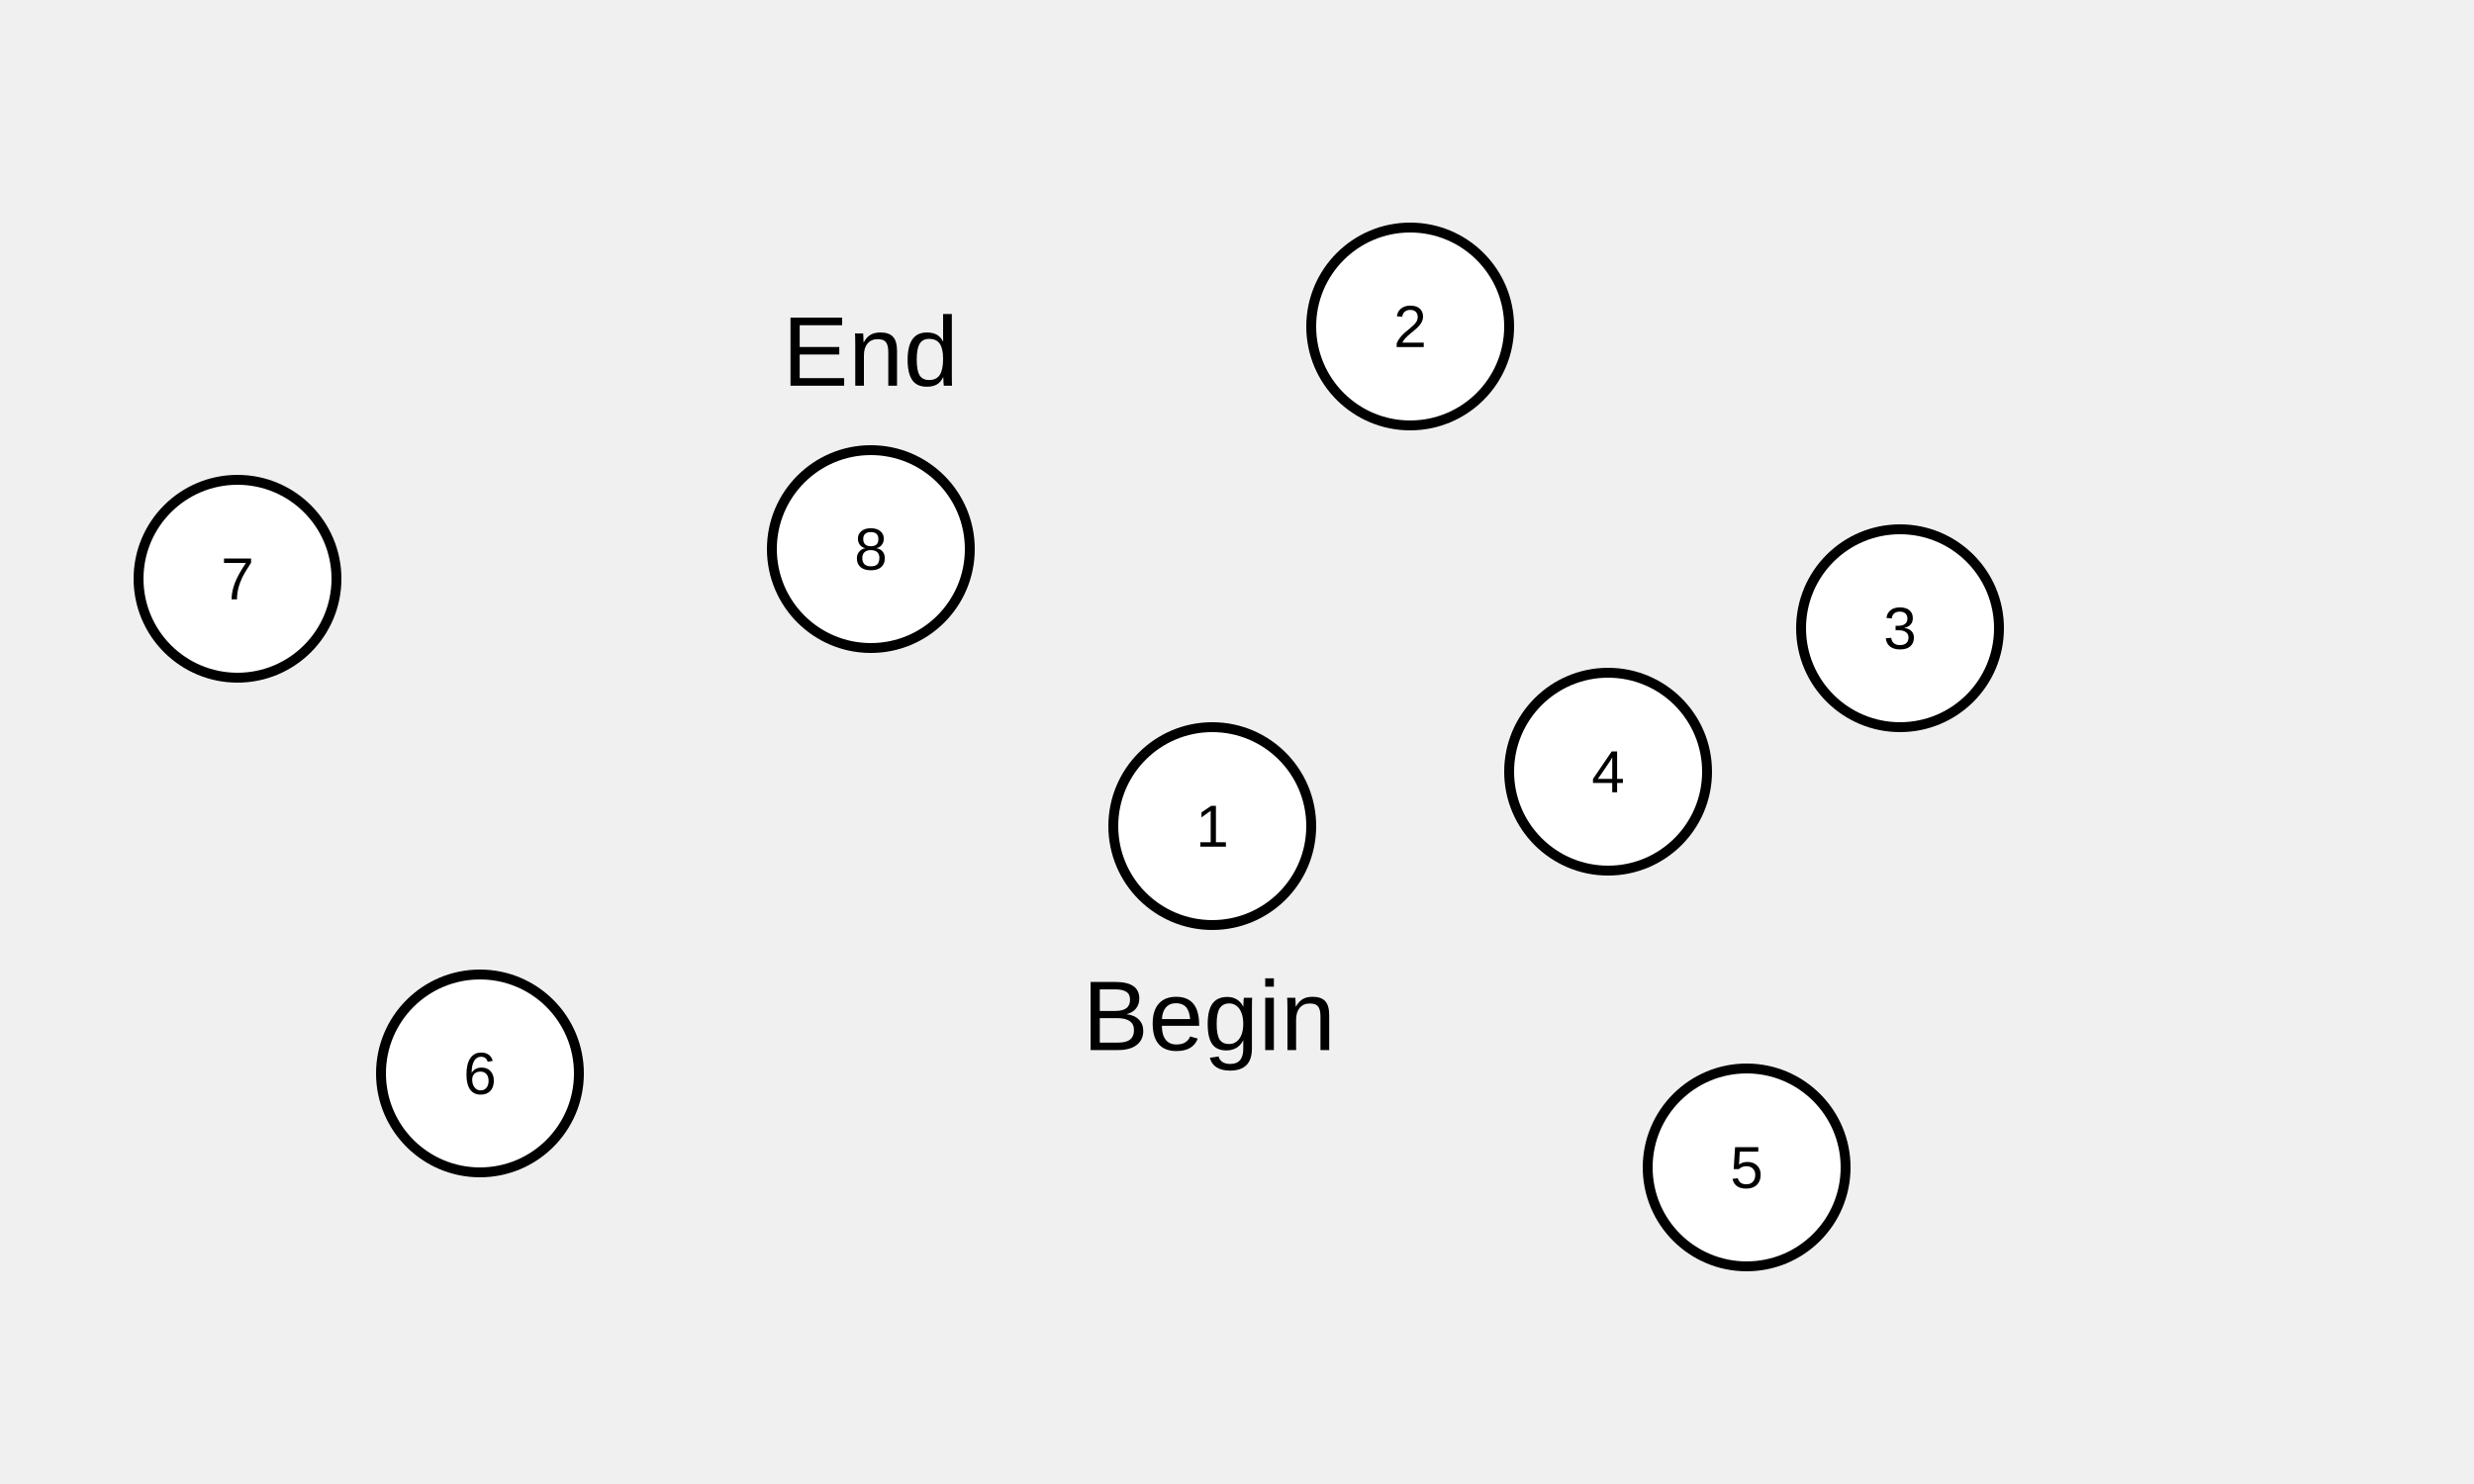
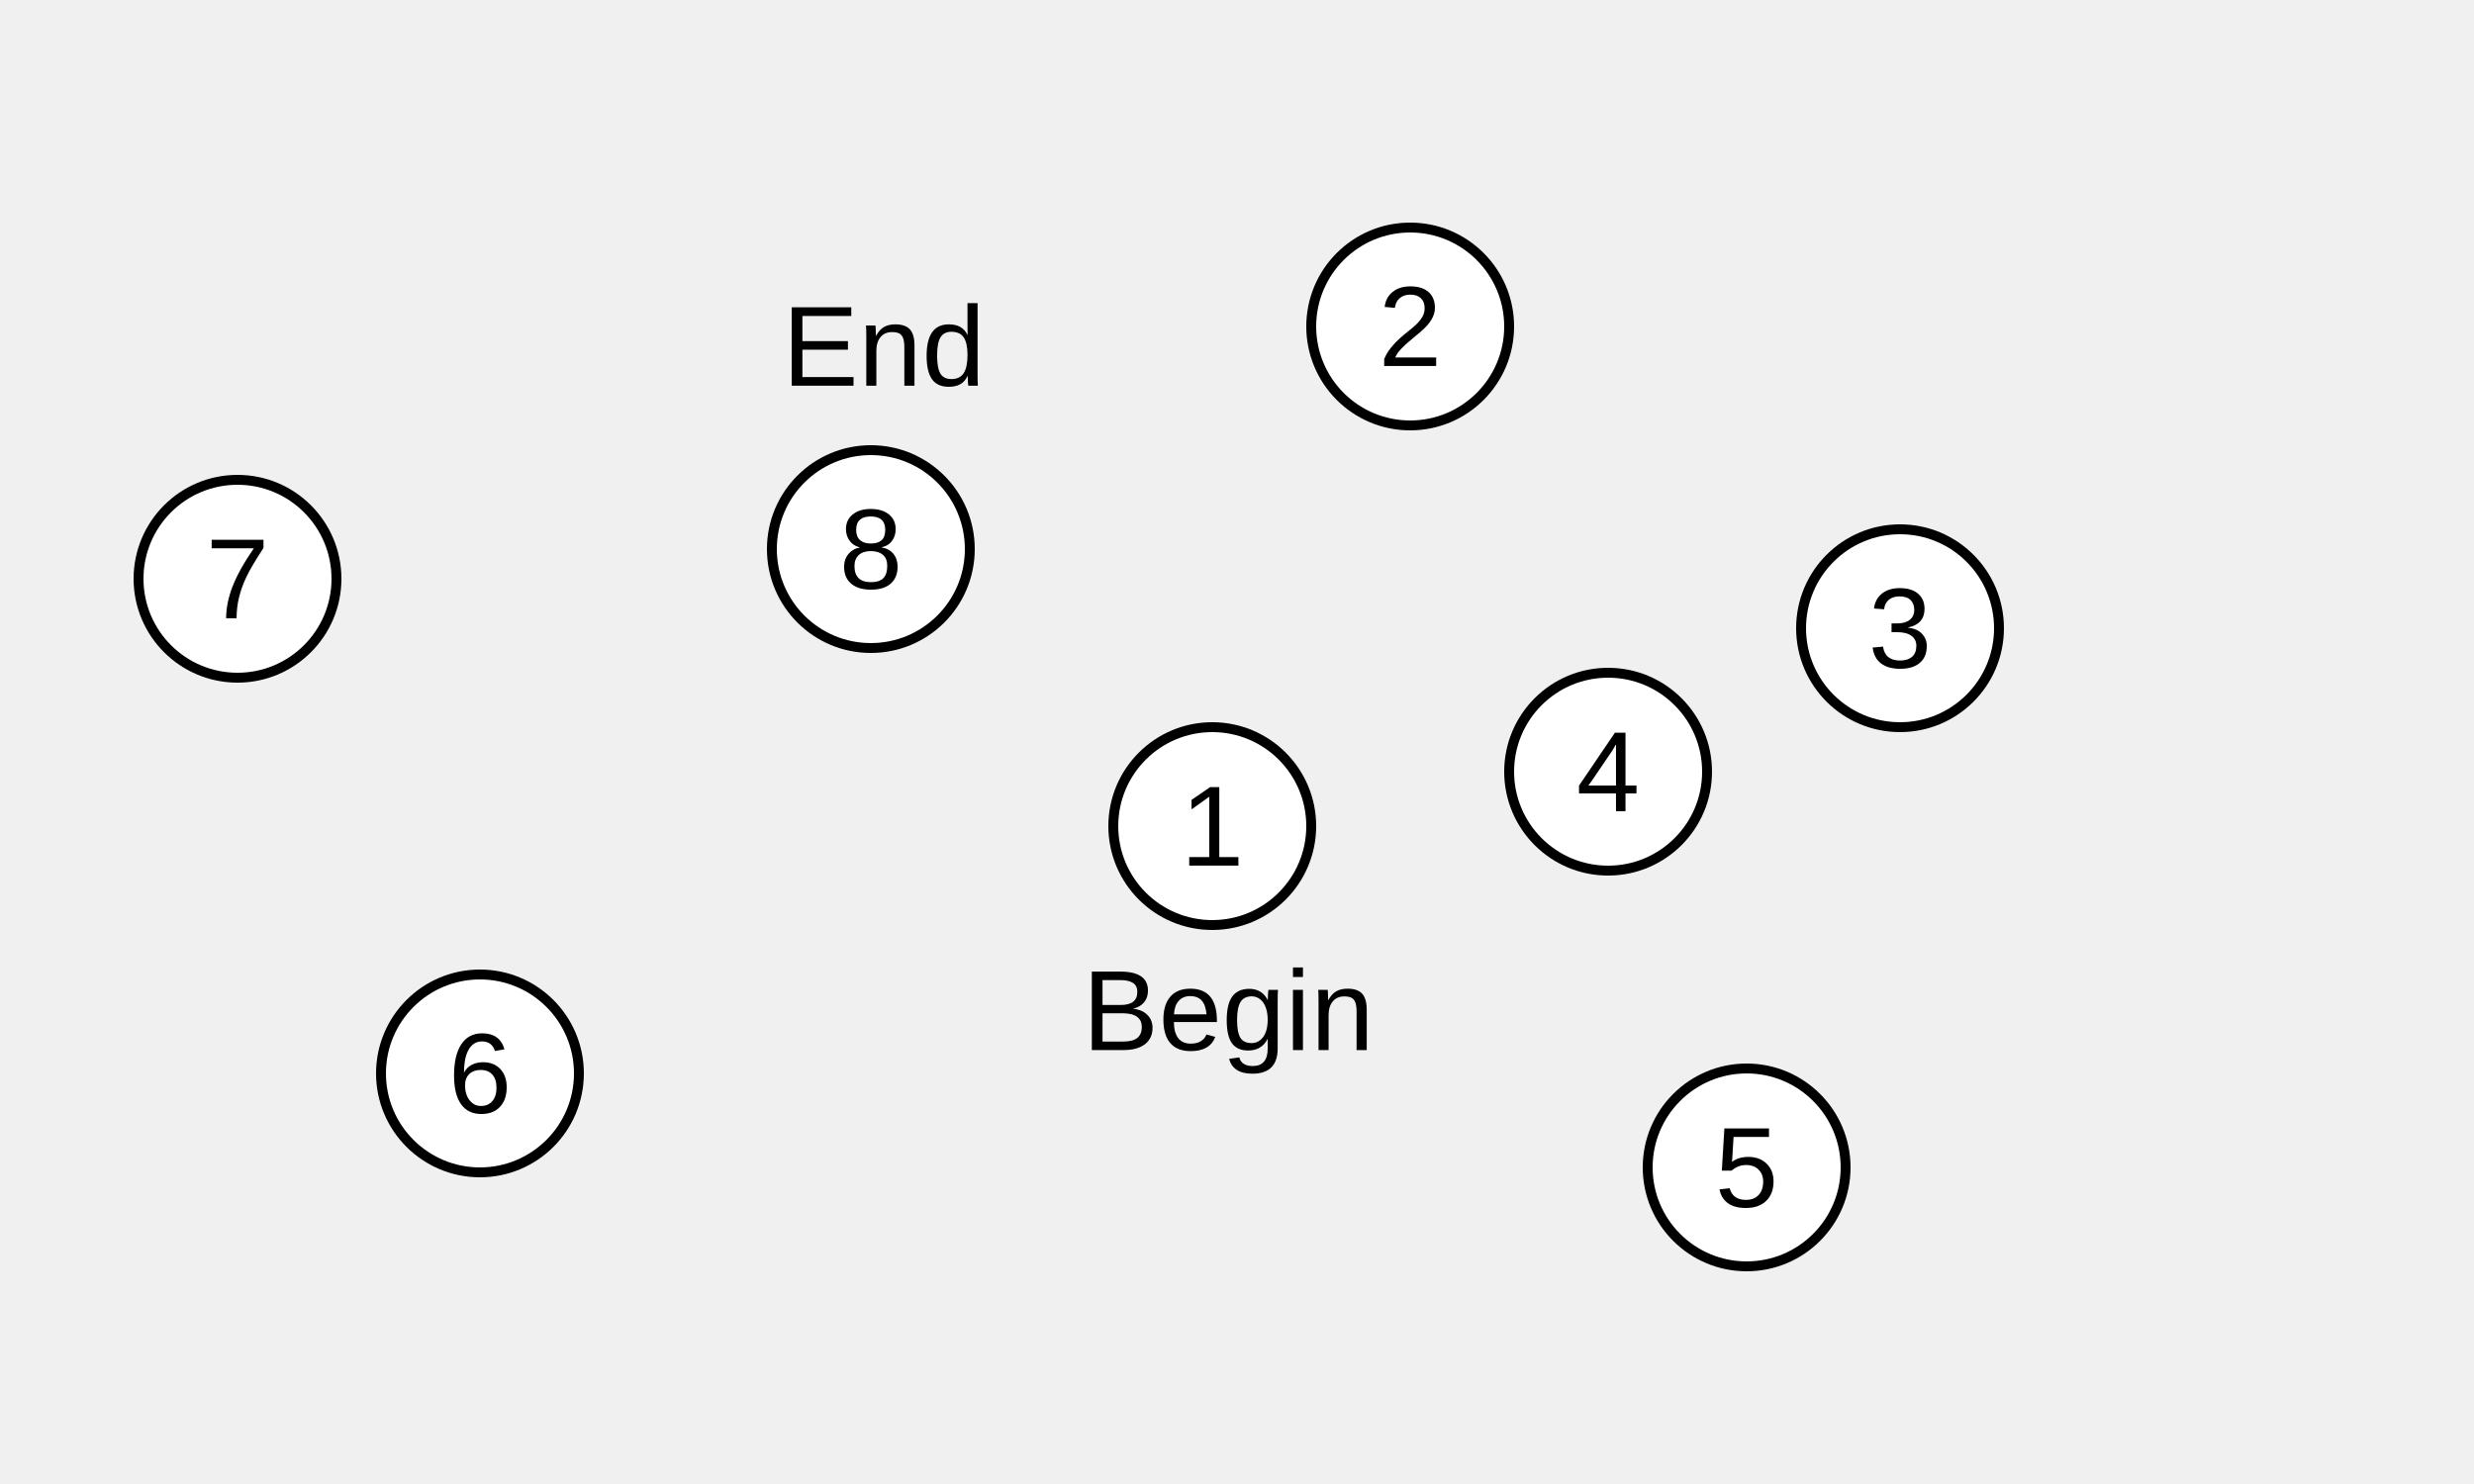
<svg xmlns="http://www.w3.org/2000/svg" version="1.1" width="100%" viewBox="0 0 500 300" id="svg3557">
  <defs id="defs3602" />
  <style type="text/css" id="style3559">
    * {
        -webkit-touch-callout: none;
        -webkit-user-select: none;
        -khtml-user-select: none;
        -moz-user-select: none;
        -ms-user-select: none;
        user-select: none;
        font-family: Verdana, Arial, Helvetica, sans-serif;
+         font-size: x-large;
    }
    </style>
  <line id="l1" x1="245" y1="167" x2="285" y2="66" stroke-width="2" stroke="black" display="none" />
  <g id="g1">
    <circle id="c1" cx="245" cy="167" r="20" stroke-width="2" stroke="black" fill="white" />
    <text text-anchor="middle" dominant-baseline="central" x="245" y="167" id="text3564">1</text>
  </g>
  <line id="l2" x1="285" y1="66" x2="384" y2="127" stroke-width="2" stroke="black" display="none" />
  <g id="g2">
    <circle id="c2" cx="285" cy="66" r="20" stroke-width="2" stroke="black" fill="white" />
    <text text-anchor="middle" dominant-baseline="central" x="285" y="66" id="text3569">2</text>
  </g>
  <line id="l3" x1="384" y1="127" x2="325" y2="156" stroke-width="2" stroke="black" display="none" />
  <g id="g3">
    <circle id="c3" cx="384" cy="127" r="20" stroke-width="2" stroke="black" fill="white" />
    <text text-anchor="middle" dominant-baseline="central" x="384" y="127" id="text3574">3</text>
  </g>
  <line id="l4" x1="325" y1="156" x2="353" y2="236" stroke-width="2" stroke="black" display="none" />
  <g id="g4">
    <circle id="c4" cx="325" cy="156" r="20" stroke-width="2" stroke="black" fill="white" />
    <text text-anchor="middle" dominant-baseline="central" x="325" y="156" id="text3579">4</text>
  </g>
  <line id="l5" x1="353" y1="236" x2="97" y2="217" stroke-width="2" stroke="black" display="none" />
  <g id="g5">
    <circle id="c5" cx="353" cy="236" r="20" stroke-width="2" stroke="black" fill="white" />
    <text text-anchor="middle" dominant-baseline="central" x="353" y="236" id="text3584">5</text>
  </g>
  <line id="l6" x1="97" y1="217" x2="48" y2="117" stroke-width="2" stroke="black" display="none" />
  <g id="g6">
    <circle id="c6" cx="97" cy="217" r="20" stroke-width="2" stroke="black" fill="white" />
    <text text-anchor="middle" dominant-baseline="central" x="97" y="217" id="text3589">6</text>
  </g>
  <line id="l7" x1="48" y1="117" x2="176" y2="111" stroke-width="2" stroke="black" display="none" />
  <g id="g7">
    <circle id="c7" cx="48" cy="117" r="20" stroke-width="2" stroke="black" fill="white" />
    <text text-anchor="middle" dominant-baseline="central" x="48" y="117" id="text3594">7</text>
  </g>
  <g id="g8">
    <circle id="c" cx="176" cy="111" r="20" stroke-width="2" stroke="black" fill="white" />
    <text text-anchor="middle" dominant-baseline="central" x="176" y="111" id="text3598">8</text>
  </g>
  <text xml:space="preserve" style="font-style:normal;font-variant:normal;font-weight:normal;font-stretch:normal;font-size:20px;line-height:125%;font-family:Verdana, Arial, Helvetica, sans-serif;-inkscape-font-specification:'Verdana, Arial, Helvetica, sans-serif, Normal';text-align:start;letter-spacing:0px;word-spacing:0px;writing-mode:lr-tb;text-anchor:start;fill:black;fill-opacity:1;stroke:none;stroke-width:1px;stroke-linecap:butt;stroke-linejoin:miter;stroke-opacity:1" x="218.773" y="212.274" id="text3614">
    <tspan id="tspan3616" style="font-family:Verdana, Arial, Helvetica, sans-serif" x="218.773" y="212.274">Begin</tspan>
  </text>
  <text xml:space="preserve" style="font-style:normal;font-variant:normal;font-weight:normal;font-stretch:normal;font-size:20px;line-height:125%;font-family:Verdana, Arial, Helvetica, sans-serif;-inkscape-font-specification:'Verdana, Arial, Helvetica, sans-serif, Normal';text-align:start;letter-spacing:0px;word-spacing:0px;writing-mode:lr-tb;text-anchor:start;fill:black;fill-opacity:1;stroke:none;stroke-width:1px;stroke-linecap:butt;stroke-linejoin:miter;stroke-opacity:1" x="158.123" y="77.978" id="text3618">
    <tspan id="tspan3620" style="font-family:Verdana, Arial, Helvetica, sans-serif" x="158.123" y="77.978">End</tspan>
  </text>
</svg>
